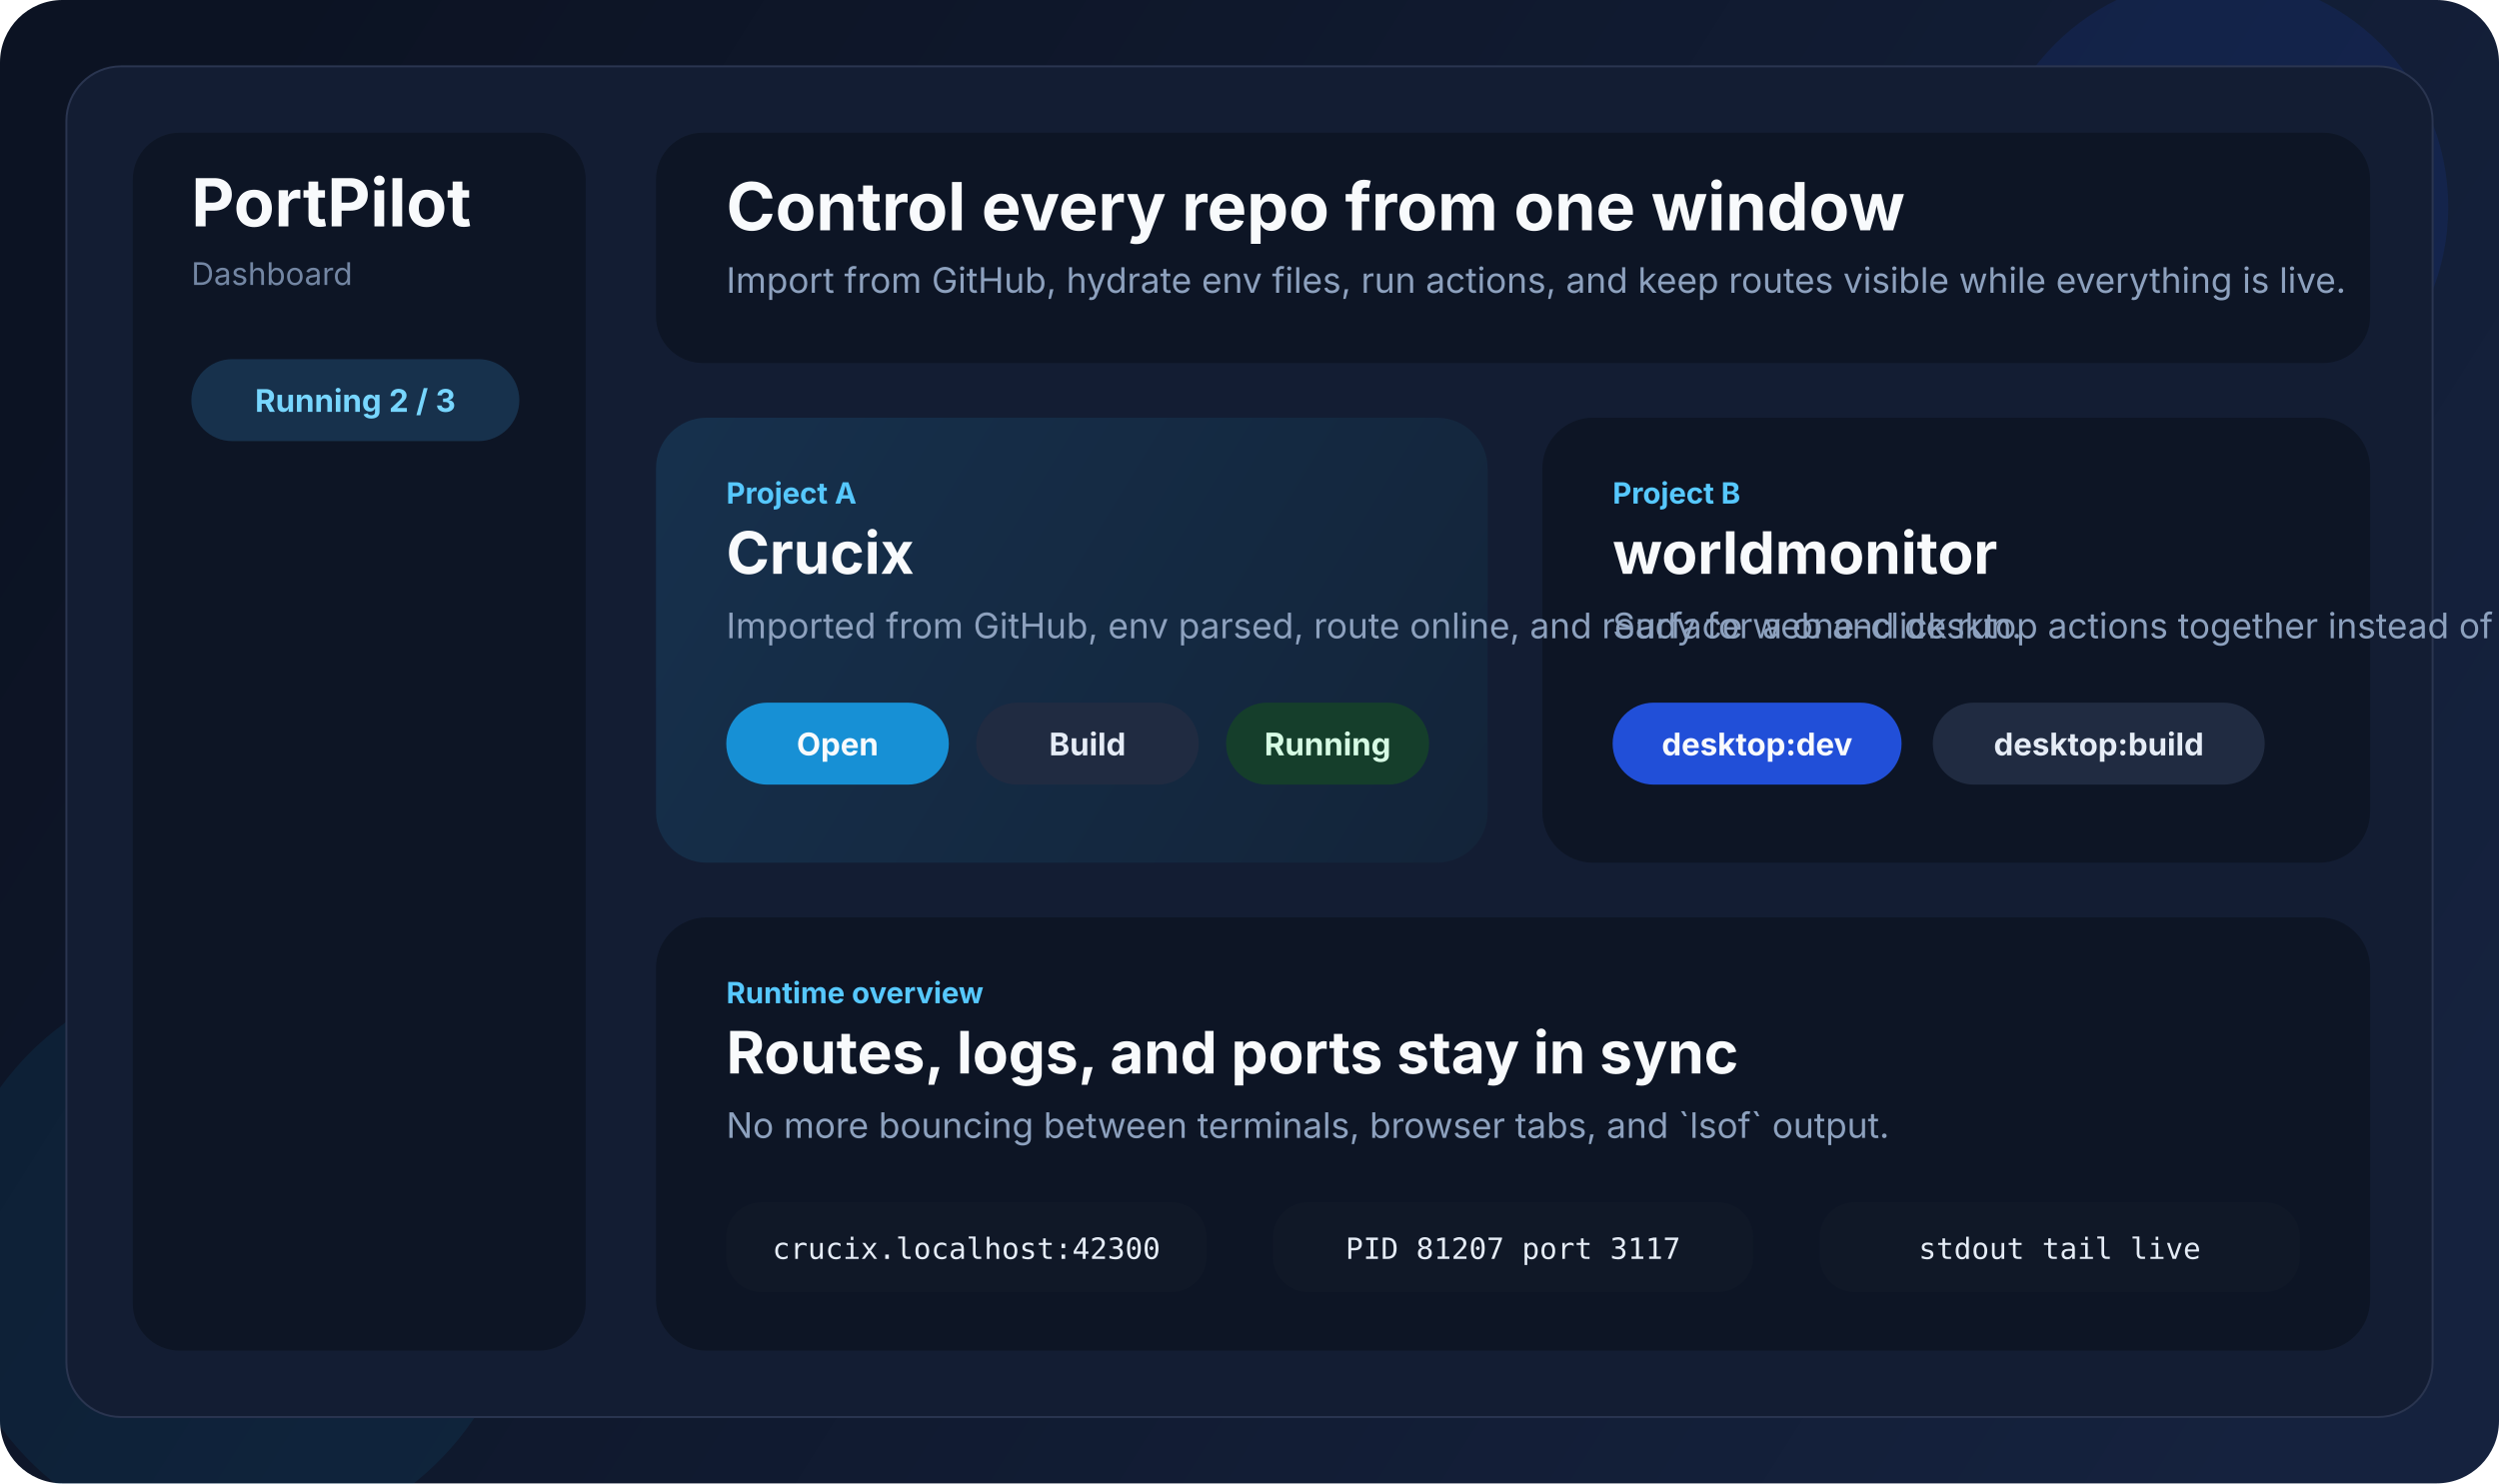
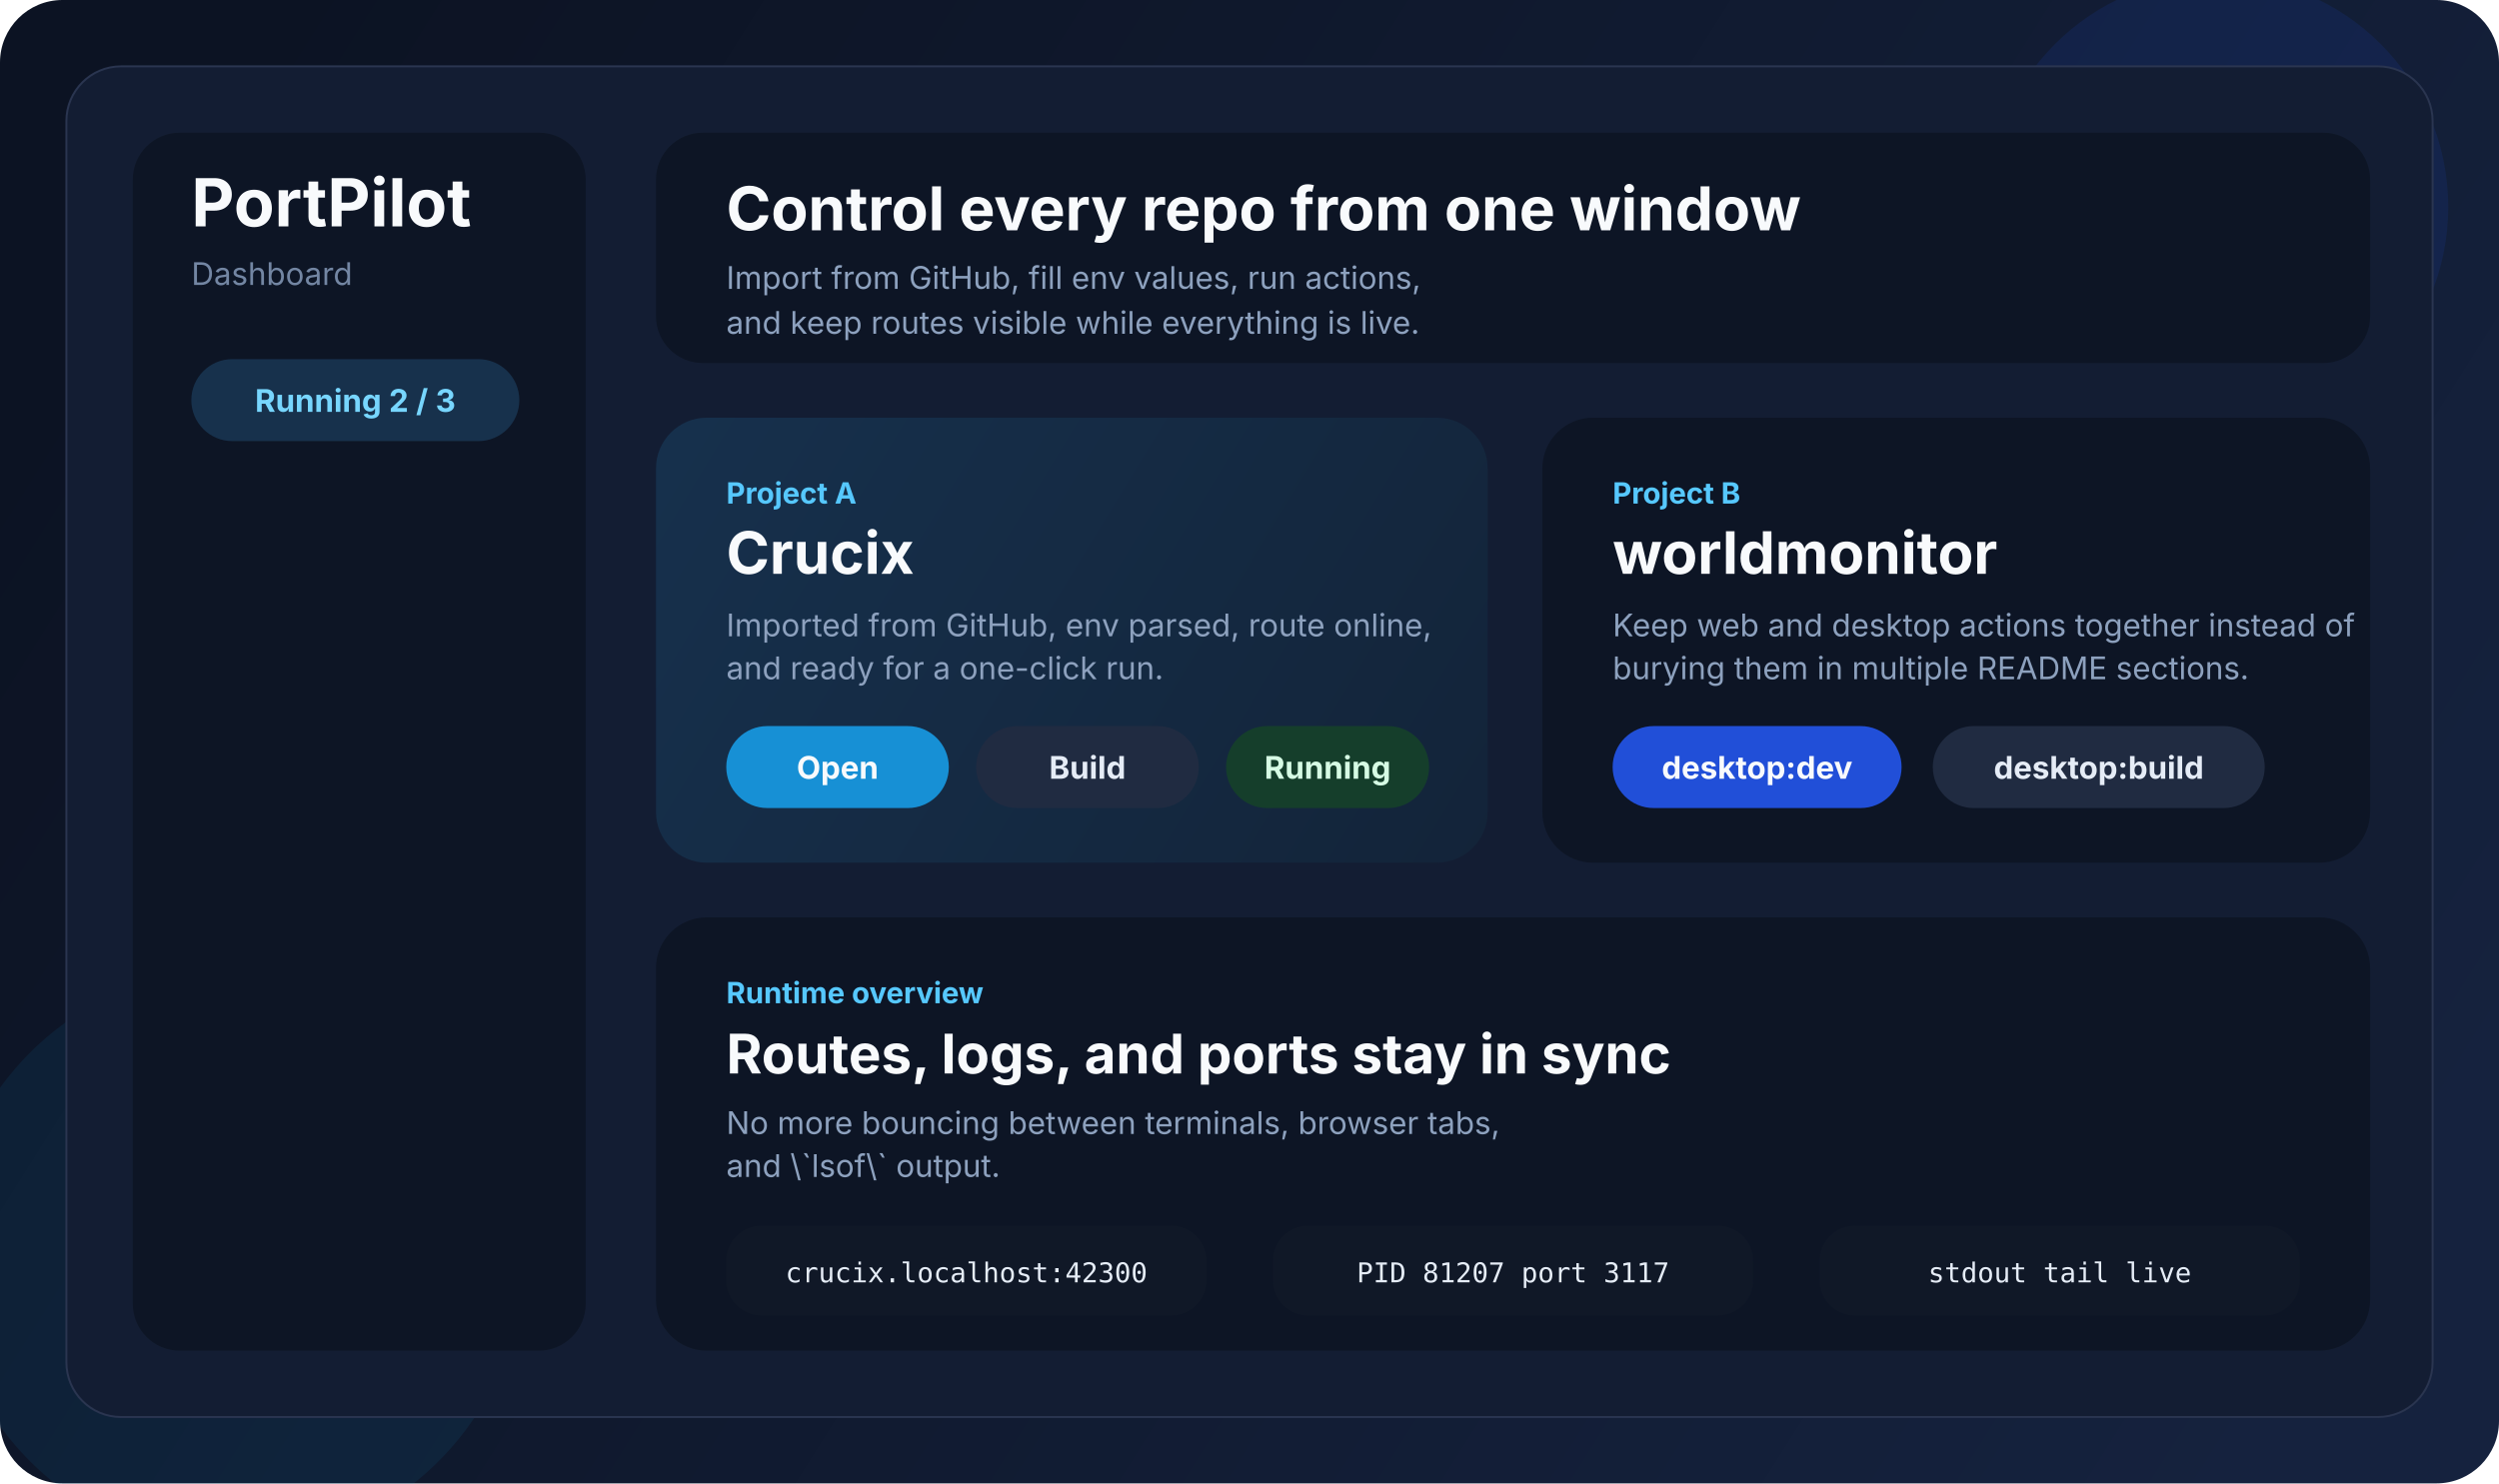
<svg xmlns="http://www.w3.org/2000/svg" width="1280" height="760" viewBox="0 0 1280 760" fill="none">
  <defs>
    <linearGradient id="dashBg" x1="111" y1="52" x2="1174" y2="722" gradientUnits="userSpaceOnUse">
      <stop stop-color="#0C1323" />
      <stop offset="1" stop-color="#15223E" />
    </linearGradient>
    <linearGradient id="panelGlow" x1="369" y1="190" x2="1142" y2="662" gradientUnits="userSpaceOnUse">
      <stop stop-color="#16304C" />
      <stop offset="1" stop-color="#101827" />
    </linearGradient>
  </defs>
  <rect width="1280" height="760" rx="32" fill="url(#dashBg)" />
  <circle cx="1136" cy="106" r="118" fill="#1D4ED8" fill-opacity="0.12" />
  <circle cx="120" cy="644" r="148" fill="#0EA5E9" fill-opacity="0.08" />
  <rect x="34" y="34" width="1212" height="692" rx="28" fill="#131D33" stroke="#2A3550" />
  <rect x="68" y="68" width="232" height="624" rx="24" fill="#0D1525" />
  <text x="98" y="116" fill="#F8FAFC" font-family="Inter, Arial, sans-serif" font-size="34" font-weight="700">PortPilot</text>
  <text x="98" y="146" fill="#7386A3" font-family="Inter, Arial, sans-serif" font-size="16">Dashboard</text>
  <rect x="98" y="184" width="168" height="42" rx="21" fill="#17314C" />
  <text x="182" y="211" fill="#77D6FF" font-family="Inter, Arial, sans-serif" font-size="16" font-weight="700" text-anchor="middle">Running 2 / 3</text>
  <rect x="336" y="68" width="878" height="118" rx="24" fill="#0D1525" />
-   <text x="372" y="118" fill="#F8FAFC" font-family="Inter, Arial, sans-serif" font-size="34" font-weight="700">Control every repo from one window</text>
-   <text x="372" y="150" fill="#8DA1BE" font-family="Inter, Arial, sans-serif" font-size="18">Import from GitHub, hydrate env files, run actions, and keep routes visible while everything is live.</text>
+   <text x="372" y="118" fill="#F8FAFC" font-family="Inter, Arial, sans-serif" font-size="31" font-weight="700">Control every repo from one window</text>
+   <text x="372" y="148" fill="#8DA1BE" font-family="Inter, Arial, sans-serif" font-size="16">Import from GitHub, fill env values, run actions,</text>
+   <text x="372" y="171" fill="#8DA1BE" font-family="Inter, Arial, sans-serif" font-size="16">and keep routes visible while everything is live.</text>
  <rect x="336" y="214" width="426" height="228" rx="26" fill="url(#panelGlow)" />
  <rect x="790" y="214" width="424" height="228" rx="26" fill="#0D1525" />
  <rect x="336" y="470" width="878" height="222" rx="26" fill="#0D1525" />
  <text x="372" y="258" fill="#56C8FF" font-family="Inter, Arial, sans-serif" font-size="15" font-weight="700">Project A</text>
  <text x="372" y="294" fill="#F8FAFC" font-family="Inter, Arial, sans-serif" font-size="30" font-weight="700">Crucix</text>
-   <text x="372" y="327" fill="#8DA1BE" font-family="Inter, Arial, sans-serif" font-size="18">Imported from GitHub, env parsed, route online, and ready for a one-click run.</text>
-   <rect x="372" y="360" width="114" height="42" rx="21" fill="#1790D5" />
-   <text x="429" y="387" fill="#F8FAFC" font-family="Inter, Arial, sans-serif" font-size="16" font-weight="700" text-anchor="middle">Open</text>
-   <rect x="500" y="360" width="114" height="42" rx="21" fill="#202B41" />
-   <text x="557" y="387" fill="#E5ECF6" font-family="Inter, Arial, sans-serif" font-size="16" font-weight="700" text-anchor="middle">Build</text>
-   <rect x="628" y="360" width="104" height="42" rx="21" fill="#153E2B" />
-   <text x="680" y="387" fill="#D6FBE4" font-family="Inter, Arial, sans-serif" font-size="16" font-weight="700" text-anchor="middle">Running</text>
+   <text x="372" y="326" fill="#8DA1BE" font-family="Inter, Arial, sans-serif" font-size="16">Imported from GitHub, env parsed, route online,</text>
+   <text x="372" y="348" fill="#8DA1BE" font-family="Inter, Arial, sans-serif" font-size="16">and ready for a one-click run.</text>
+   <rect x="372" y="372" width="114" height="42" rx="21" fill="#1790D5" />
+   <text x="429" y="399" fill="#F8FAFC" font-family="Inter, Arial, sans-serif" font-size="16" font-weight="700" text-anchor="middle">Open</text>
+   <rect x="500" y="372" width="114" height="42" rx="21" fill="#202B41" />
+   <text x="557" y="399" fill="#E5ECF6" font-family="Inter, Arial, sans-serif" font-size="16" font-weight="700" text-anchor="middle">Build</text>
+   <rect x="628" y="372" width="104" height="42" rx="21" fill="#153E2B" />
+   <text x="680" y="399" fill="#D6FBE4" font-family="Inter, Arial, sans-serif" font-size="16" font-weight="700" text-anchor="middle">Running</text>
  <text x="826" y="258" fill="#56C8FF" font-family="Inter, Arial, sans-serif" font-size="15" font-weight="700">Project B</text>
  <text x="826" y="294" fill="#F8FAFC" font-family="Inter, Arial, sans-serif" font-size="30" font-weight="700">worldmonitor</text>
-   <text x="826" y="327" fill="#8DA1BE" font-family="Inter, Arial, sans-serif" font-size="18">Surface web and desktop actions together instead of hiding them in multiple README sections.</text>
-   <rect x="826" y="360" width="148" height="42" rx="21" fill="#214FD8" />
-   <text x="900" y="387" fill="#F8FAFC" font-family="Inter, Arial, sans-serif" font-size="16" font-weight="700" text-anchor="middle">desktop:dev</text>
-   <rect x="990" y="360" width="170" height="42" rx="21" fill="#202B41" />
-   <text x="1075" y="387" fill="#E5ECF6" font-family="Inter, Arial, sans-serif" font-size="16" font-weight="700" text-anchor="middle">desktop:build</text>
+   <text x="826" y="326" fill="#8DA1BE" font-family="Inter, Arial, sans-serif" font-size="16">Keep web and desktop actions together instead of</text>
+   <text x="826" y="348" fill="#8DA1BE" font-family="Inter, Arial, sans-serif" font-size="16">burying them in multiple README sections.</text>
+   <rect x="826" y="372" width="148" height="42" rx="21" fill="#214FD8" />
+   <text x="900" y="399" fill="#F8FAFC" font-family="Inter, Arial, sans-serif" font-size="16" font-weight="700" text-anchor="middle">desktop:dev</text>
+   <rect x="990" y="372" width="170" height="42" rx="21" fill="#202B41" />
+   <text x="1075" y="399" fill="#E5ECF6" font-family="Inter, Arial, sans-serif" font-size="16" font-weight="700" text-anchor="middle">desktop:build</text>
  <text x="372" y="514" fill="#56C8FF" font-family="Inter, Arial, sans-serif" font-size="15" font-weight="700">Runtime overview</text>
-   <text x="372" y="550" fill="#F8FAFC" font-family="Inter, Arial, sans-serif" font-size="30" font-weight="700">Routes, logs, and ports stay in sync</text>
-   <text x="372" y="583" fill="#8DA1BE" font-family="Inter, Arial, sans-serif" font-size="18">No more bouncing between terminals, browser tabs, and `lsof` output.</text>
-   <rect x="372" y="616" width="246" height="46" rx="18" fill="#101827" />
-   <text x="495" y="645" fill="#E5ECF6" font-family="Menlo, monospace" font-size="15" text-anchor="middle">crucix.localhost:42300</text>
-   <rect x="652" y="616" width="246" height="46" rx="18" fill="#101827" />
-   <text x="775" y="645" fill="#E5ECF6" font-family="Menlo, monospace" font-size="15" text-anchor="middle">PID 81207   port 3117</text>
-   <rect x="932" y="616" width="246" height="46" rx="18" fill="#101827" />
-   <text x="1055" y="645" fill="#E5ECF6" font-family="Menlo, monospace" font-size="15" text-anchor="middle">stdout tail live</text>
+   <text x="372" y="550" fill="#F8FAFC" font-family="Inter, Arial, sans-serif" font-size="28" font-weight="700">Routes, logs, and ports stay in sync</text>
+   <text x="372" y="581" fill="#8DA1BE" font-family="Inter, Arial, sans-serif" font-size="16">No more bouncing between terminals, browser tabs,</text>
+   <text x="372" y="603" fill="#8DA1BE" font-family="Inter, Arial, sans-serif" font-size="16">and \`lsof\` output.</text>
+   <rect x="372" y="628" width="246" height="46" rx="18" fill="#101827" />
+   <text x="495" y="657" fill="#E5ECF6" font-family="Menlo, monospace" font-size="14" text-anchor="middle">crucix.localhost:42300</text>
+   <rect x="652" y="628" width="246" height="46" rx="18" fill="#101827" />
+   <text x="775" y="657" fill="#E5ECF6" font-family="Menlo, monospace" font-size="14" text-anchor="middle">PID 81207   port 3117</text>
+   <rect x="932" y="628" width="246" height="46" rx="18" fill="#101827" />
+   <text x="1055" y="657" fill="#E5ECF6" font-family="Menlo, monospace" font-size="14" text-anchor="middle">stdout tail live</text>
</svg>
